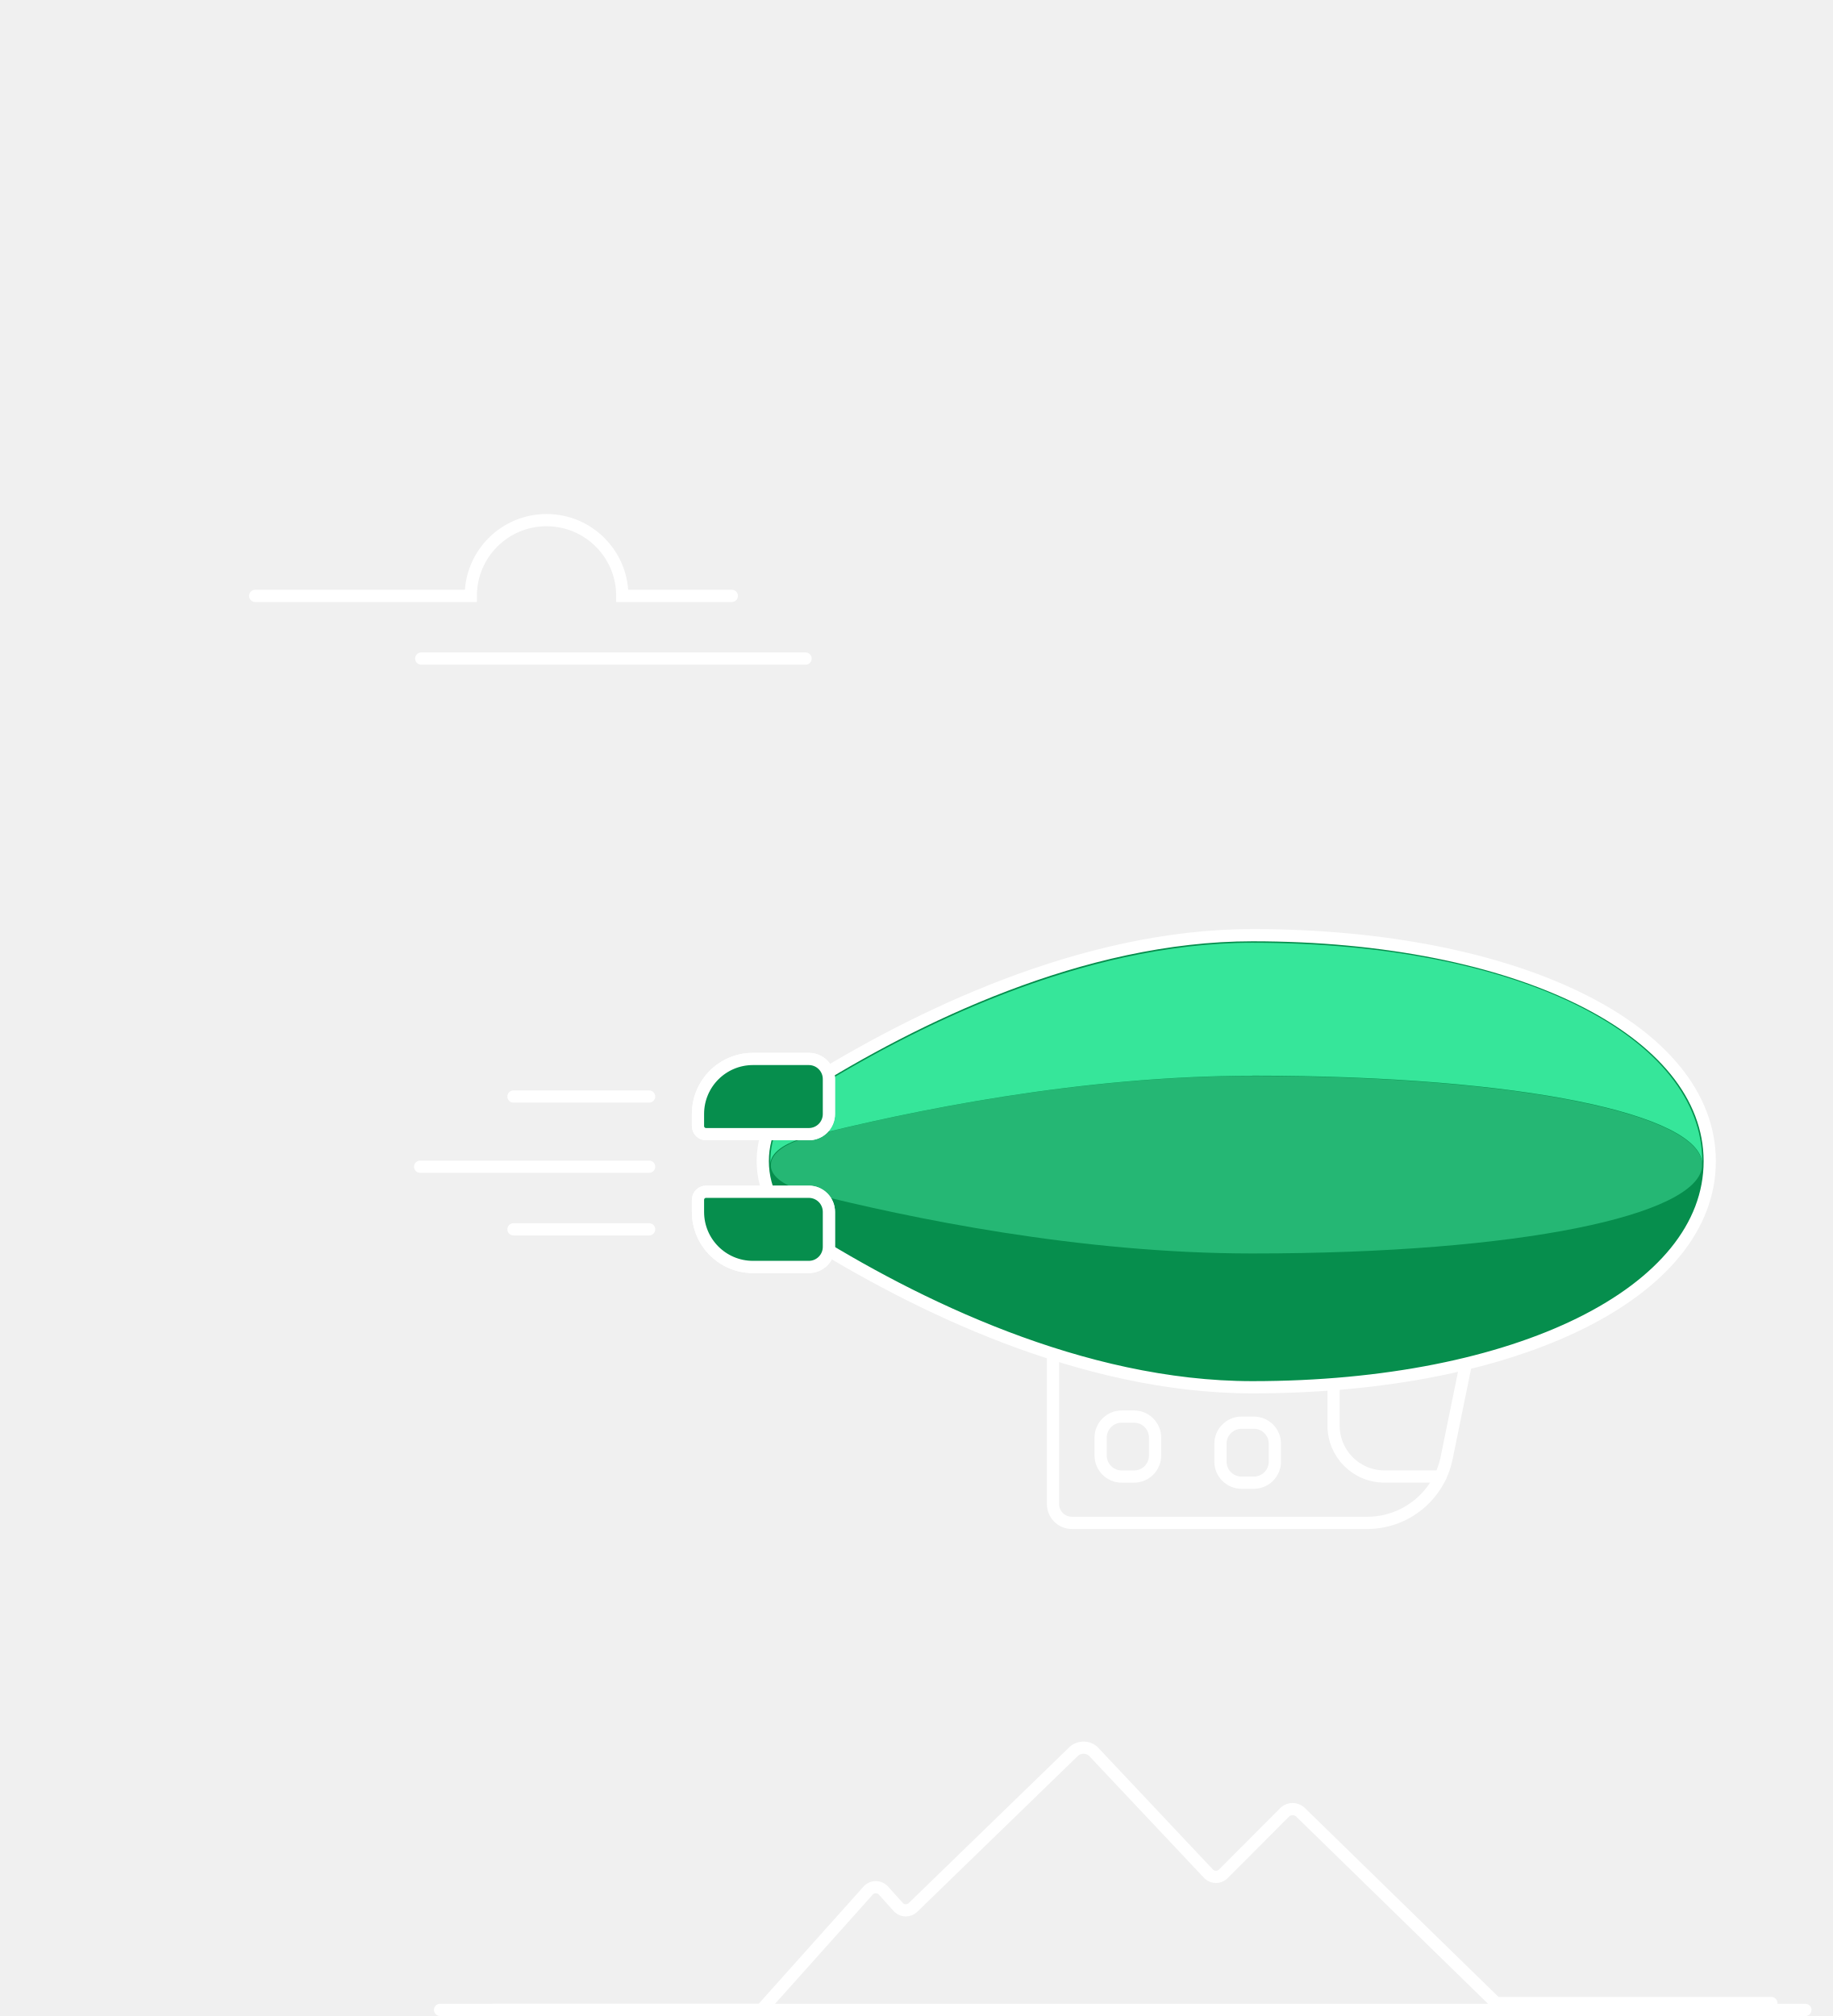
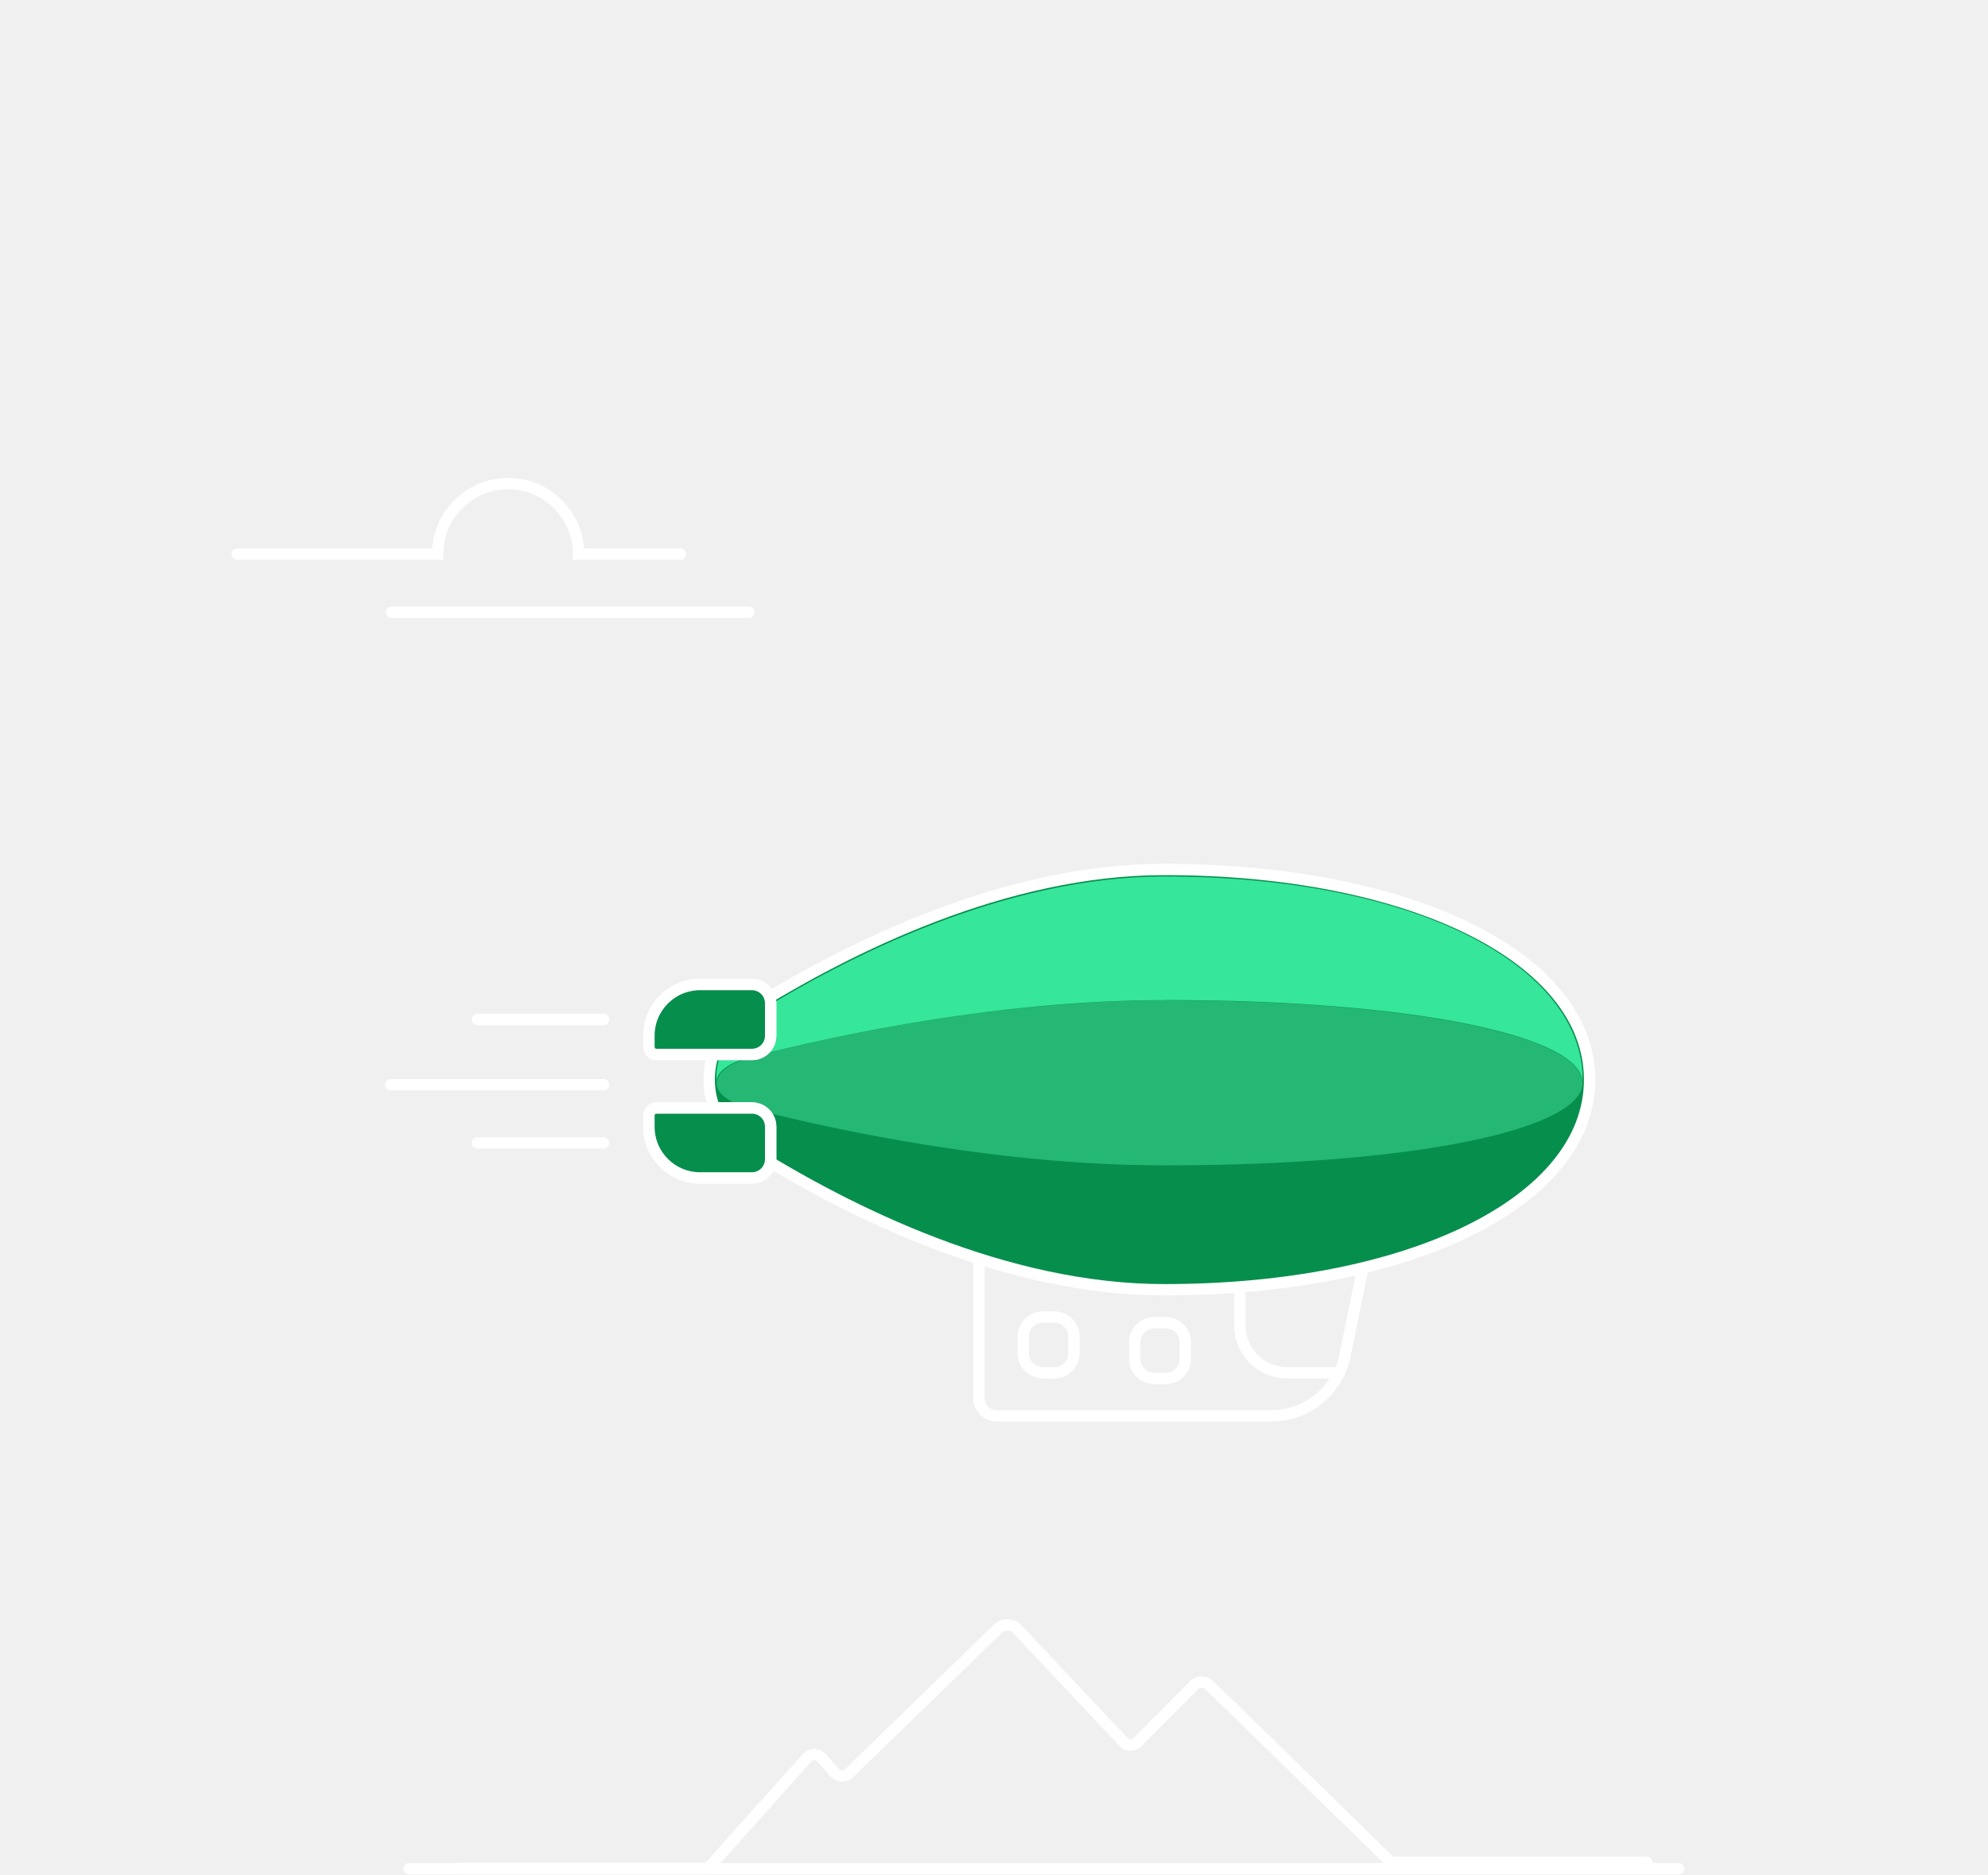
- <svg xmlns="http://www.w3.org/2000/svg" viewBox="0 0 300 330">
+ <svg xmlns="http://www.w3.org/2000/svg" viewBox="0 0 350 330">
  <g id="first-part">
    <animate attributeType="CSS" attributeName="opacity" begin="3.6s" to="0" dur="0.4s" fill="freeze" />
    <g>
      <g id="cabine">
        <animateTransform attributeName="transform" type="skewY" values="-2; 0; -2;" dur="1.3s" repeatCount="indefinite" />
        <path d="M175.44,249.28h48.36a13.27,13.27,0,0,0,13-10.65l3.74-18.32H172.36v25.89A3.09,3.09,0,0,0,175.44,249.28Z" fill="none" stroke="#fff" stroke-linecap="round" stroke-linejoin="round" stroke-width="2" />
        <path d="M235.79,241.69h-9.22a8.31,8.31,0,0,1-8.28-8.31V220.31" fill="none" stroke="#fff" stroke-linecap="round" stroke-miterlimit="10" stroke-width="2" />
        <path d="M 205.25 242.7 C 206.162 242.695 207.034 242.329 207.677 241.682 C 208.319 241.036 208.68 240.162 208.68 239.25 C 208.68 238.277 208.68 237.303 208.68 236.33 C 208.681 235.878 208.594 235.431 208.422 235.013 C 208.25 234.595 207.998 234.215 207.68 233.895 C 207.361 233.574 206.983 233.32 206.566 233.146 C 206.149 232.972 205.702 232.881 205.25 232.88 C 205.25 232.88 205.25 232.88 205.25 232.88 C 205.25 232.88 205.25 232.88 205.25 232.88 L 203.2 232.88 C 202.288 232.885 201.416 233.251 200.773 233.898 C 200.131 234.544 199.77 235.418 199.77 236.33 L 199.77 239.25 C 199.77 240.162 200.131 241.036 200.773 241.682 C 201.416 242.329 202.288 242.695 203.2 242.7 L 205.25 242.7" fill="none" stroke="#fff" stroke-linecap="round" stroke-linejoin="round" stroke-width="2" />
        <path d="M185.64,231.88h-2.05a3.45,3.45,0,0,0-3.43,3.45v2.92a3.45,3.45,0,0,0,3.43,3.45h2.05a3.45,3.45,0,0,0,3.43-3.45v-2.92A3.45,3.45,0,0,0,185.64,231.88Z" fill="none" stroke="#fff" stroke-linecap="round" stroke-linejoin="round" stroke-width="2" />
      </g>
      <path d="M205,227.08c43.38,0,74.86-15.55,74.86-37s-31.48-37-74.86-37c-27.94,0-55.36,13.53-73.46,24.87a14.3,14.3,0,0,0,0,24.21c18.09,11.33,45.52,24.87,73.46,24.87" fill="#068e4d" />
      <path d="M205,227.08c43.38,0,74.86-15.55,74.86-37s-31.48-37-74.86-37c-27.94,0-55.36,13.53-73.46,24.87a14.3,14.3,0,0,0,0,24.21C149.63,213.54,177.06,227.08,205,227.08Z" fill="none" stroke="#fff" stroke-width="2" />
      <path d="M132.18,195.12c16.74,4.27,44.58,10,72.81,10,44.14,0,72.75-6.32,73.6-14.18-0.86,19.34-29.45,34.86-73.6,34.86-28.23,0-56.07-14.19-72.81-24.68a12.88,12.88,0,0,1-6-10.18c0.26,1.61,2.26,3.18,6,4.14" fill="#068e4d" />
      <path d="M132.18,186.12c16.74-4.27,44.58-10,72.81-10,44.53,0,73.26,6.43,73.61,14.38,0,0.17,0,.34,0,0.51-0.85,7.86-29.45,14.17-73.6,14.17-28.23,0-56.07-5.76-72.81-10-3.79-1-5.79-2.53-6-4.13l0-.51c0.13-1.69,2.15-3.36,6.1-4.37" fill="#25b774">
        <animate attributeName="d" values="                 M132.18 186.12C148.92 181.85 176.76 176.12 204.99 176.12C249.52 176.12 278.25 182.55 278.6 190.5C278.6 190.67 278.6 190.84 278.6 191.01C277.75 198.87 249.15 205.18 205 205.18C176.77 205.18 148.93 199.42 132.19 195.18C128.4 194.18 126.4 192.65 126.19 191.05V190.54C126.32 188.85 128.34 187.18 132.29 186.17;                 M132.18 186.12C148.92 181.85 176.76 176.12 204.99 176.12C249.52 176.12 278.25 182.55 278.6 190.5C278.6 190.67 278.6 190.84 278.6 191.01C280 199.5 251.15 214 207 214C178.77 214 145 202.5 132.19 195.18C128.4 194.18 126.4 192.65 126.19 191.05V190.54C126.32 188.85 128.34 187.18 132.29 186.17;                 M132.18 186.12C148.92 181.85 176.76 176.12 204.99 176.12C249.52 176.12 278.25 182.55 278.6 190.5C278.6 190.67 278.6 190.84 278.6 191.01C277.75 198.87 249.15 205.18 205 205.18C176.77 205.18 148.93 199.42 132.19 195.18C128.4 194.18 126.4 192.65 126.19 191.05V190.54C126.32 188.85 128.34 187.18 132.29 186.17;                 " keySplines="0.5 0 1 1;                       0 0 0.5 1" calcMode="spline" dur="1.3s" repeatCount="indefinite" />
      </path>
      <path d="M205,176.09c-28.23,0-56.07,5.76-72.81,10-3.95,1-6,2.66-6.08,4.34A12.93,12.93,0,0,1,132.18,179c16.74-10.5,44.58-24.68,72.81-24.68,44.81,0,73.64,16,73.64,35.75,0,0.12,0,.24,0,0.37-0.37-7.95-29.1-14.37-73.63-14.37" fill="#36e69a">
        <animate attributeName="d" values="                   M205 176.09C176.77 176.09 148.93 181.85 132.19 186.09C128.24 187.09 126.19 188.75 126.11 190.43C126.028 188.159 126.546 185.908 127.612 183.901C128.678 181.894 130.253 180.204 132.18 179C148.92 168.5 176.76 154.32 204.99 154.32C249.8 154.32 278.63 170.32 278.63 190.07C278.63 190.19 278.63 190.31 278.63 190.44C278.26 182.49 249.53 176.07 205 176.07;                   M203.5 183.901C175.27 183.901 152.24 183.26 135.5 187.5C131.55 188.5 126.19 188.75 126.11 190.43C126.028 188.159 126.546 185.908 127.612 183.901C128.678 181.894 130.253 180.204 132.18 179C148.92 168.5 176.76 154.32 204.99 154.32C249.8 154.32 278.63 170.32 278.63 190.07C278.63 190.19 278.63 190.31 278.63 190.44C247.5 186 247.5 183.901 204.99 183.901;                   M205 176.09C176.77 176.09 148.93 181.85 132.19 186.09C128.24 187.09 126.19 188.75 126.11 190.43C126.028 188.159 126.546 185.908 127.612 183.901C128.678 181.894 130.253 180.204 132.18 179C148.92 168.5 176.76 154.32 204.99 154.32C249.8 154.32 278.63 170.32 278.63 190.07C278.63 190.19 278.63 190.31 278.63 190.44C278.26 182.49 249.53 176.07 205 176.07;                 " keySplines="0.5 0 1 1;                       0 0 0.5 1" calcMode="spline" dur="1.3s" repeatCount="indefinite" />
      </path>
      <g id="front-screws">
        <path d="M123.23,173.34h9.16a3.29,3.29,0,0,1,3.29,3.3v5.71a3.29,3.29,0,0,1-3.29,3.3H115.57a1.32,1.32,0,0,1-1.32-1.32v-2a9,9,0,0,1,9-9" fill="#068e4d" />
        <path d="M123.23,173.34h9.16a3.29,3.29,0,0,1,3.29,3.3v5.71a3.29,3.29,0,0,1-3.29,3.3H115.57a1.32,1.32,0,0,1-1.32-1.32v-2A9,9,0,0,1,123.23,173.34Z" fill="none" stroke="#fff" stroke-linecap="round" stroke-linejoin="round" stroke-width="2" />
        <path d="M123.23,207.39h9.16a3.29,3.29,0,0,0,3.29-3.3v-5.71a3.29,3.29,0,0,0-3.29-3.3H115.57a1.32,1.32,0,0,0-1.32,1.32v2a9,9,0,0,0,9,9" fill="#068e4d" />
        <path d="M123.23,207.39h9.16a3.29,3.29,0,0,0,3.29-3.3v-5.71a3.29,3.29,0,0,0-3.29-3.3H115.57a1.32,1.32,0,0,0-1.32,1.32v2A9,9,0,0,0,123.23,207.39Z" fill="none" stroke="#fff" stroke-linecap="round" stroke-linejoin="round" stroke-width="2" />
        <animateTransform attributeName="transform" type="translate" values="0 3; 0 0; 0 -3; 0 0; 0 3" dur="1.3s" repeatCount="indefinite" calcMode="spline" keySplines="0.5 0 1 1;                       0 0 0.5 1;                       0.5 0 1 1;                       0 0 0.5 1" />
      </g>
      <g id="back-screws">
        <path d="M123.23,173.34h9.16a3.29,3.29,0,0,1,3.29,3.3v5.71a3.29,3.29,0,0,1-3.29,3.3H115.57a1.32,1.32,0,0,1-1.32-1.32v-2a9,9,0,0,1,9-9" fill="#068e4d" />
        <path d="M123.23,173.34h9.16a3.29,3.29,0,0,1,3.29,3.3v5.71a3.29,3.29,0,0,1-3.29,3.3H115.57a1.32,1.32,0,0,1-1.32-1.32v-2A9,9,0,0,1,123.23,173.34Z" fill="none" stroke="#fff" stroke-linecap="round" stroke-linejoin="round" stroke-width="2" />
        <path d="M123.23,207.39h9.16a3.29,3.29,0,0,0,3.29-3.3v-5.71a3.29,3.29,0,0,0-3.29-3.3H115.57a1.32,1.32,0,0,0-1.32,1.32v2a9,9,0,0,0,9,9" fill="#068e4d" />
        <path d="M123.23,207.39h9.16a3.29,3.29,0,0,0,3.29-3.3v-5.71a3.29,3.29,0,0,0-3.29-3.3H115.57a1.32,1.32,0,0,0-1.32,1.32v2A9,9,0,0,0,123.23,207.39Z" fill="none" stroke="#fff" stroke-linecap="round" stroke-linejoin="round" stroke-width="2" />
        <animateTransform attributeName="transform" type="translate" values="0 -3; 0 0; 0 3; 0 0; 0 -3" dur="1.3s" repeatCount="indefinite" calcMode="spline" keySplines="0.5 0 1 1;                       0 0 0.5 1;                       0.5 0 1 1;                       0 0 0.5 1" />
      </g>
    </g>
    <animateMotion id="animate-first-cloud" href="#cloud-one-line-bottom" dur="3.2s" fill="freeze" values="200,0; 0,0" />
    <animate href="#cloud-one-line-bottom" attributeType="CSS" attributeName="opacity" values="0; 1; 1; 0" keyTimes="0; 0.4; 0.6; 1" dur="3s" calcMode="linear" fill="freeze" />
    <animateMotion href="#cloud-one-line-top" dur="3" fill="freeze" values="200,0; 0, 0" />
    <animate href="#cloud-one-line-top" attributeType="CSS" attributeName="opacity" values="0; 1; 1; 0" keyTimes="0; 0.4; 0.6; 1" dur="3s" calcMode="linear" fill="freeze" />
    <g id="cloud-one">
      <line id="cloud-one-line-bottom" x1="68.95" y1="107.8" x2="131.86" y2="107.8" fill="none" stroke="#fff" stroke-linecap="round" stroke-miterlimit="10" stroke-width="2" />
      <g>
        <path id="cloud-one-line-top" d="M41.77,97.54H77.06a12.4,12.4,0,1,1,24.8,0h17.93" fill="none" stroke="#fff" stroke-linecap="round" stroke-miterlimit="10" stroke-width="2" />
      </g>
    </g>
    <animateMotion href="#cloud-two-line-bottom" dur="3.2" fill="freeze" values="50,0; -150,0" begin="2s" />
    <animate href="#cloud-two-line-bottom" attributeType="CSS" attributeName="opacity" values="0; 1; 1; 0" keyTimes="0; 0.4; 0.6; 1" dur="3s" calcMode="linear" fill="freeze" begin="2s" />
    <animateMotion href="#cloud-two-line-top" dur="3" fill="freeze" values="50,0; -150, 0" begin="2s" />
    <animate href="#cloud-two-line-top" attributeType="CSS" attributeName="opacity" values="0; 1; 1; 0" keyTimes="0; 0.4; 0.6; 1" dur="3s" calcMode="linear" fill="freeze" begin="2s" />
    <g id="cloud-two">
      <line style="opacity: 0;" id="cloud-two-line-bottom" x1="258.96" y1="93.19" x2="298.74" y2="93.19" fill="none" stroke="#fff" stroke-linecap="round" stroke-miterlimit="10" stroke-width="2" />
      <g id="cloud-two-line-top" style="opacity: 0;">
        <path d="M278.75,82.91H251.39a12.4,12.4,0,1,0-24.8,0H208.65" fill="none" stroke="#fff" stroke-linecap="round" stroke-miterlimit="10" stroke-width="2" />
        <line x1="287.01" y1="82.91" x2="309.21" y2="82.91" fill="none" stroke="#fff" stroke-linecap="round" stroke-miterlimit="10" stroke-width="2" />
      </g>
    </g>
    <g id="exhaust-pipe">
      <line x1="106.25" y1="179.49" x2="84.05" y2="179.49" fill="none" stroke="#fff" stroke-linecap="round" stroke-miterlimit="10" stroke-width="2">
        <animate attributeName="x2" from="84.05" to="89.05" dur="0.25s" repeatCount="indefinite" />
      </line>
      <line x1="106.25" y1="201.23" x2="84.05" y2="201.23" fill="none" stroke="#fff" stroke-linecap="round" stroke-miterlimit="10" stroke-width="2">
        <animate attributeName="x2" from="84.05" to="89.05" dur="0.27s" repeatCount="indefinite" />
      </line>
      <line x1="106.25" y1="190.98" x2="68.77" y2="190.98" fill="none" stroke="#fff" stroke-linecap="round" stroke-miterlimit="10" stroke-width="2">
        <animate attributeName="x2" from="68.77" to="79.77" dur="0.24s" repeatCount="indefinite" />
      </line>
    </g>
    <g id="hill">
      <path d="M289.94,327.88H244.88L212.8,296.58a1.89,1.89,0,0,0-2.44,0l-10.2,10.23a1.72,1.72,0,0,1-2.25,0l-19-20.17a2.4,2.4,0,0,0-3.1,0l-26.42,25.64a1.71,1.71,0,0,1-2.25,0l-2.63-2.92a1.71,1.71,0,0,0-2.31,0L124.63,329H80.78" fill="none" stroke="#fff" stroke-linecap="round" stroke-miterlimit="10" stroke-width="2">
        <animate attributeName="d" from="M289.94,327.88H244.88L212.8,296.58a1.89,1.89,0,0,0-2.44,0l-10.2,10.23a1.72,1.72,0,0,1-2.25,0l-19-20.17a2.4,2.4,0,0,0-3.1,0l-26.42,25.64a1.71,1.71,0,0,1-2.25,0l-2.63-2.92a1.71,1.71,0,0,0-2.31,0L124.63,329H80.78" to="m 291.047,330.066 h -45.537 l -32.42,-1.159 a 1.91,0.07 0 0 0 -2.466,0 l -10.308,0.379 a 1.738,0.064 0 0 1 -2.274,0 l -19.201,-0.747 a 2.425,0.089 0 0 0 -3.133,0 l -26.7,0.949 a 1.728,0.063 0 0 1 -2.274,0 l -2.658,-0.108 a 1.728,0.063 0 0 0 -2.334,0 l -17.756,0.727 H 79.673" dur="0.3s" begin="3.5s" fill="freeze" />
      </path>
    </g>
  </g>
  <g id="second-part">
    <defs>
      <clipPath id="window">
        <path d="M275,225.43H257.87a17.6,17.6,0,0,1-17.52-17.58V170a17.6,17.6,0,0,1,17.52-17.58H275A17.6,17.6,0,0,1,292.51,170v37.83A17.61,17.61,0,0,1,275,225.43Z" />
      </clipPath>
    </defs>
    <g id="skis" opacity="0">
      <animate attributeType="CSS" attributeName="opacity" begin="3.9s" to="1" dur="300ms" fill="freeze" />
      <animateTransform attributeName="transform" type="translate" begin="3.9s" calcMode="spline" values="-40 0; 0 0" keySplines="0, 0, 0.6, 1.0" dur="300ms" fill="freeze" />
      <path d="M91.14,327.79a2.2,2.2,0,0,1-2-2.36l13.66-193.17c1.1-15.49-4.8-21.92-8.75-24.47a1.35,1.35,0,0,1,.53-2.45C103,104,122.18,104,120,134.19L106.43,326.67a2.2,2.2,0,0,1-2.35,2Z" fill="#fff" />
      <path d="M124.5,328.17a2.2,2.2,0,0,1-2.17-2.23l2.24-193.63c0.19-15.53-6.07-21.61-10.16-23.91a1.35,1.35,0,0,1,.39-2.47c8.36-1.9,27.49-3,27.15,27.28l-2.25,192.93a2.2,2.2,0,0,1-2.22,2.18Z" fill="#fff" />
    </g>
    <g id="window-frame" transform="translate(-65 46) translate(269 191.5) scale(0.15) translate(-269 -191.5)" opacity="0">
      <animate attributeType="CSS" attributeName="opacity" begin="3.5s" to="1" dur="50ms" fill="freeze" />
      <animateTransform attributeName="transform" type="translate" begin="3.5s" calcMode="spline" values="-65 46; 0 0" keySplines="0, 0, 0.58, 1.0" dur="500ms" fill="freeze" />
      <animateTransform attributeName="transform" type="translate" begin="3500ms" calcMode="spline" values="269 191.5; 269 191.5" keySplines="0, 0, 0.58, 1.0" dur="500ms" fill="freeze" additive="sum" />
      <animateTransform attributeName="transform" type="scale" begin="3500ms" calcMode="spline" values="0.2; 1" keySplines="0, 0, 0.58, 1.0" dur="500ms" additive="sum" fill="freeze" />
      <animateTransform attributeName="transform" type="translate" begin="3500ms" calcMode="spline" values="-269 -191.5; -269 -191.5" keySplines="0, 0, 0.58, 1.0" dur="500ms" fill="freeze" additive="sum" />
      <path d="M275,225.43H257.87a17.6,17.6,0,0,1-17.52-17.58V170a17.6,17.6,0,0,1,17.52-17.58H275A17.6,17.6,0,0,1,292.51,170v37.83A17.61,17.61,0,0,1,275,225.43Z" fill="none" stroke="#fff" stroke-width="2" />
    </g>
    <g id="window-clouds" clip-path="url(#window)" opacity="0">
      <animate attributeType="CSS" attributeName="opacity" begin="3.9s" to="1" dur="50ms" fill="freeze" />
      <g transform="translate(220 160)">
        <line x1="28.18" y1="38.34" x2="91.09" y2="38.34" fill="none" stroke="#fff" stroke-linecap="round" stroke-miterlimit="10" stroke-width="2" />
        <path d="M41.77,97.54H77.06a12.4,12.4,0,1,1,24.8,0h17.93" transform="translate(-40.77 -69.46)" fill="none" stroke="#fff" stroke-linecap="round" stroke-miterlimit="10" stroke-width="2" />
        <line x1="218.19" y1="23.72" x2="257.97" y2="23.72" fill="none" stroke="#fff" stroke-linecap="round" stroke-miterlimit="10" stroke-width="2" />
        <path d="M278.75,82.91H251.39a12.4,12.4,0,1,0-24.8,0H208.65" transform="translate(-40.77 -69.46)" fill="none" stroke="#fff" stroke-linecap="round" stroke-miterlimit="10" stroke-width="2" />
        <line x1="246.24" y1="13.45" x2="268.43" y2="13.45" fill="none" stroke="#fff" stroke-linecap="round" stroke-miterlimit="10" stroke-width="2" />
        <animateTransform attributeName="transform" type="translate" from="300, 160" to="-50, 160" dur="4s" begin="3.9s" repeatCount="indefinite" />
      </g>
    </g>
    <g id="chair" opacity="0">
      <animate attributeType="CSS" attributeName="opacity" begin="3.8s" to="1" dur="400ms" fill="freeze" />
      <animateTransform attributeName="transform" type="translate" begin="3.7s" calcMode="spline" values="-80 0; 0 0" keySplines="0, 0, 0.6, 1.0" dur="400ms" fill="freeze" />
      <path d="M257.5,259.82H196.76V245.63h55.09a9.92,9.92,0,0,1,9.9,9.93,4.26,4.26,0,0,1-4.25,4.25" fill="#a67ee5" />
      <path d="M257.5,259.82H196.76V245.63h55.09a9.92,9.92,0,0,1,9.9,9.93A4.26,4.26,0,0,1,257.5,259.82Z" fill="none" stroke="#fff" stroke-miterlimit="10" stroke-width="2" />
      <polygon points="185.47 328.31 171.5 328.31 165.19 286.72 179.16 286.72 185.47 328.31" fill="#a67ee5" />
      <polygon points="185.47 328.31 171.5 328.31 165.19 286.72 179.16 286.72 185.47 328.31" fill="none" stroke="#fff" stroke-miterlimit="10" stroke-width="2" />
      <polygon points="235.03 328.31 221.06 328.31 214.76 286.72 228.72 286.72 235.03 328.31" fill="#a67ee5" />
      <polygon points="235.03 328.31 221.06 328.31 214.76 286.72 228.72 286.72 235.03 328.31" fill="none" stroke="#fff" stroke-miterlimit="10" stroke-width="2" />
      <path d="M281.33,272.45H225.44a5.59,5.59,0,0,1-5.53-4.77l-10.86-72.24a17.71,17.71,0,0,0-12.49-31.31H141.48L141.16,267l15.77,23.35,47.19,8.39a12.3,12.3,0,0,0,4.22.75h73a13.53,13.53,0,0,0,0-27.06" fill="#a67ee5" />
      <path d="M281.33,272.45H225.44a5.59,5.59,0,0,1-5.53-4.77l-10.86-72.24a17.71,17.71,0,0,0-12.49-31.31H141.48L141.16,267l15.77,23.35,47.19,8.39a12.3,12.3,0,0,0,4.22.75h73A13.53,13.53,0,0,0,281.33,272.45Z" fill="none" stroke="#fff" stroke-miterlimit="10" stroke-width="2" />
      <path d="M162.42,267.69l-10.86-72.24a17.71,17.71,0,1,0-29-13.61,18,18,0,0,0,.79,5.25L138.65,289a12.36,12.36,0,0,0,12.21,10.54h73a13.53,13.53,0,0,0,0-27.05H167.95a5.62,5.62,0,0,1-5.53-4.78" fill="#a67ee5" />
      <path d="M162.42,267.69l-10.86-72.24a17.71,17.71,0,1,0-29-13.61,18,18,0,0,0,.79,5.25L138.65,289a12.36,12.36,0,0,0,12.21,10.54h73a13.53,13.53,0,0,0,0-27.05H167.95A5.62,5.62,0,0,1,162.42,267.69Z" fill="none" stroke="#fff" stroke-miterlimit="10" stroke-width="2" />
      <path d="M206.26,259.82h-72l-2.13-14.19H200.6a9.92,9.92,0,0,1,9.9,9.93,4.26,4.26,0,0,1-4.25,4.25" fill="#a67ee5" />
      <path d="M206.26,259.82h-72l-2.13-14.19H200.6a9.92,9.92,0,0,1,9.9,9.93A4.26,4.26,0,0,1,206.26,259.82Z" fill="none" stroke="#fff" stroke-miterlimit="10" stroke-width="2" />
      <line x1="151.57" y1="195.44" x2="209.05" y2="195.44" fill="none" stroke="#fff" stroke-linecap="round" stroke-miterlimit="10" stroke-width="2" />
    </g>
    <g id="leaf" opacity="0">
      <animate attributeType="CSS" attributeName="opacity" begin="3.8s" to="1" dur="400ms" fill="freeze" />
      <animateTransform attributeName="transform" type="translate" begin="3.7s" calcMode="spline" values="-80 0; 0 0" keySplines="0, 0, 0.6, 1" dur="400ms" fill="freeze" />
      <animateTransform attributeName="transform" type="rotate" calcMode="spline" values="0 148.5 328; 4 148.5 328; 0 148.5 328; -3 148.5 328; 0 148.5 328; 1 148.5 328; 0 148.5 328" keySplines="0, 0, 0.6, 1;                     0.4, 0, 1, 1;                     0, 0, 0.6, 1;                     0.4, 0, 1, 1;                     0, 0, 0.6, 1;                     0.4, 0, 1, 1" begin="3.8s" dur="1.2s" fill="freeze" additive="sum" />
      <path d="M79.18,194A131,131,0,0,1,94.77,220.9a255,255,0,0,1-20.08-23.55,259,259,0,0,1-17.07-25.88A131.72,131.72,0,0,1,79.18,194" fill="#36e69a" />
      <path d="M80.94,214.39a127.19,127.19,0,0,1,22.8,20.49A242.09,242.09,0,0,1,77.9,219.17a235.86,235.86,0,0,1-23.42-18.7,119.82,119.82,0,0,1,26.46,13.92" fill="#36e69a" />
      <path d="M93.66,205.48a258.38,258.38,0,0,0,10.08,29.39,125.63,125.63,0,0,0-4.5-30.52,135.9,135.9,0,0,0-12.06-29.44,260.33,260.33,0,0,0,6.47,30.57" fill="#36e69a" />
      <path d="M107.32,213.52a250.14,250.14,0,0,0,2.06,30.67,119.93,119.93,0,0,0,3.76-30.05,131.24,131.24,0,0,0-4-31.36,238.1,238.1,0,0,0-1.87,30.74" fill="#25b774" />
      <path d="M83.08,229.56a121.93,121.93,0,0,1,26.29,14.64A225.91,225.91,0,0,1,81.21,235a228.11,228.11,0,0,1-26.37-12.69,113.61,113.61,0,0,1,28.25,7.29" fill="#25b774" />
      <path d="M88.06,243.83A118.11,118.11,0,0,1,115.62,255a211,211,0,0,1-28.78-5.6,220.87,220.87,0,0,1-27.42-9.33,114,114,0,0,1,28.65,3.73" fill="#25b774" />
      <path d="M118.71,224.79a238,238,0,0,0-3.1,30.25,117.11,117.11,0,0,0,8.82-28.54,127.44,127.44,0,0,0,1.42-31.19,213.92,213.92,0,0,0-7.15,29.48" fill="#25b774" />
      <path d="M98.86,262a118.24,118.24,0,0,1,27.07,12.34,212.3,212.3,0,0,1-28.53-6.79,220.78,220.78,0,0,1-27-10.45A114.06,114.06,0,0,1,98.86,262" fill="#068e4d" />
      <path d="M130.27,244.29a236.56,236.56,0,0,0-4.34,30.1,116.94,116.94,0,0,0,10-28.16,127.42,127.42,0,0,0,2.71-31.1,214.43,214.43,0,0,0-8.36,29.16" fill="#068e4d" />
      <path d="M108.9,280.69a118.21,118.21,0,0,1,26.54,13.47,213.62,213.62,0,0,1-28.23-8,221.65,221.65,0,0,1-26.55-11.57,113.82,113.82,0,0,1,28.24,6.08" fill="#068e4d" />
      <path d="M141,264.26a236.09,236.09,0,0,0-5.58,29.9,117.46,117.46,0,0,0,11.15-27.73,127.2,127.2,0,0,0,4-31A214.24,214.24,0,0,0,141,264.26" fill="#068e4d" />
      <path d="M92.62,217.67A529.26,529.26,0,0,1,149.48,328" fill="none" stroke="#36e69a" stroke-linecap="round" stroke-linejoin="round" stroke-width="2" />
    </g>
    <g>
      <line x1="72.03" y1="329" x2="295.52" y2="329" fill="none" stroke="#fff" stroke-linecap="round" stroke-miterlimit="10" stroke-width="2" />
    </g>
  </g>
</svg>
